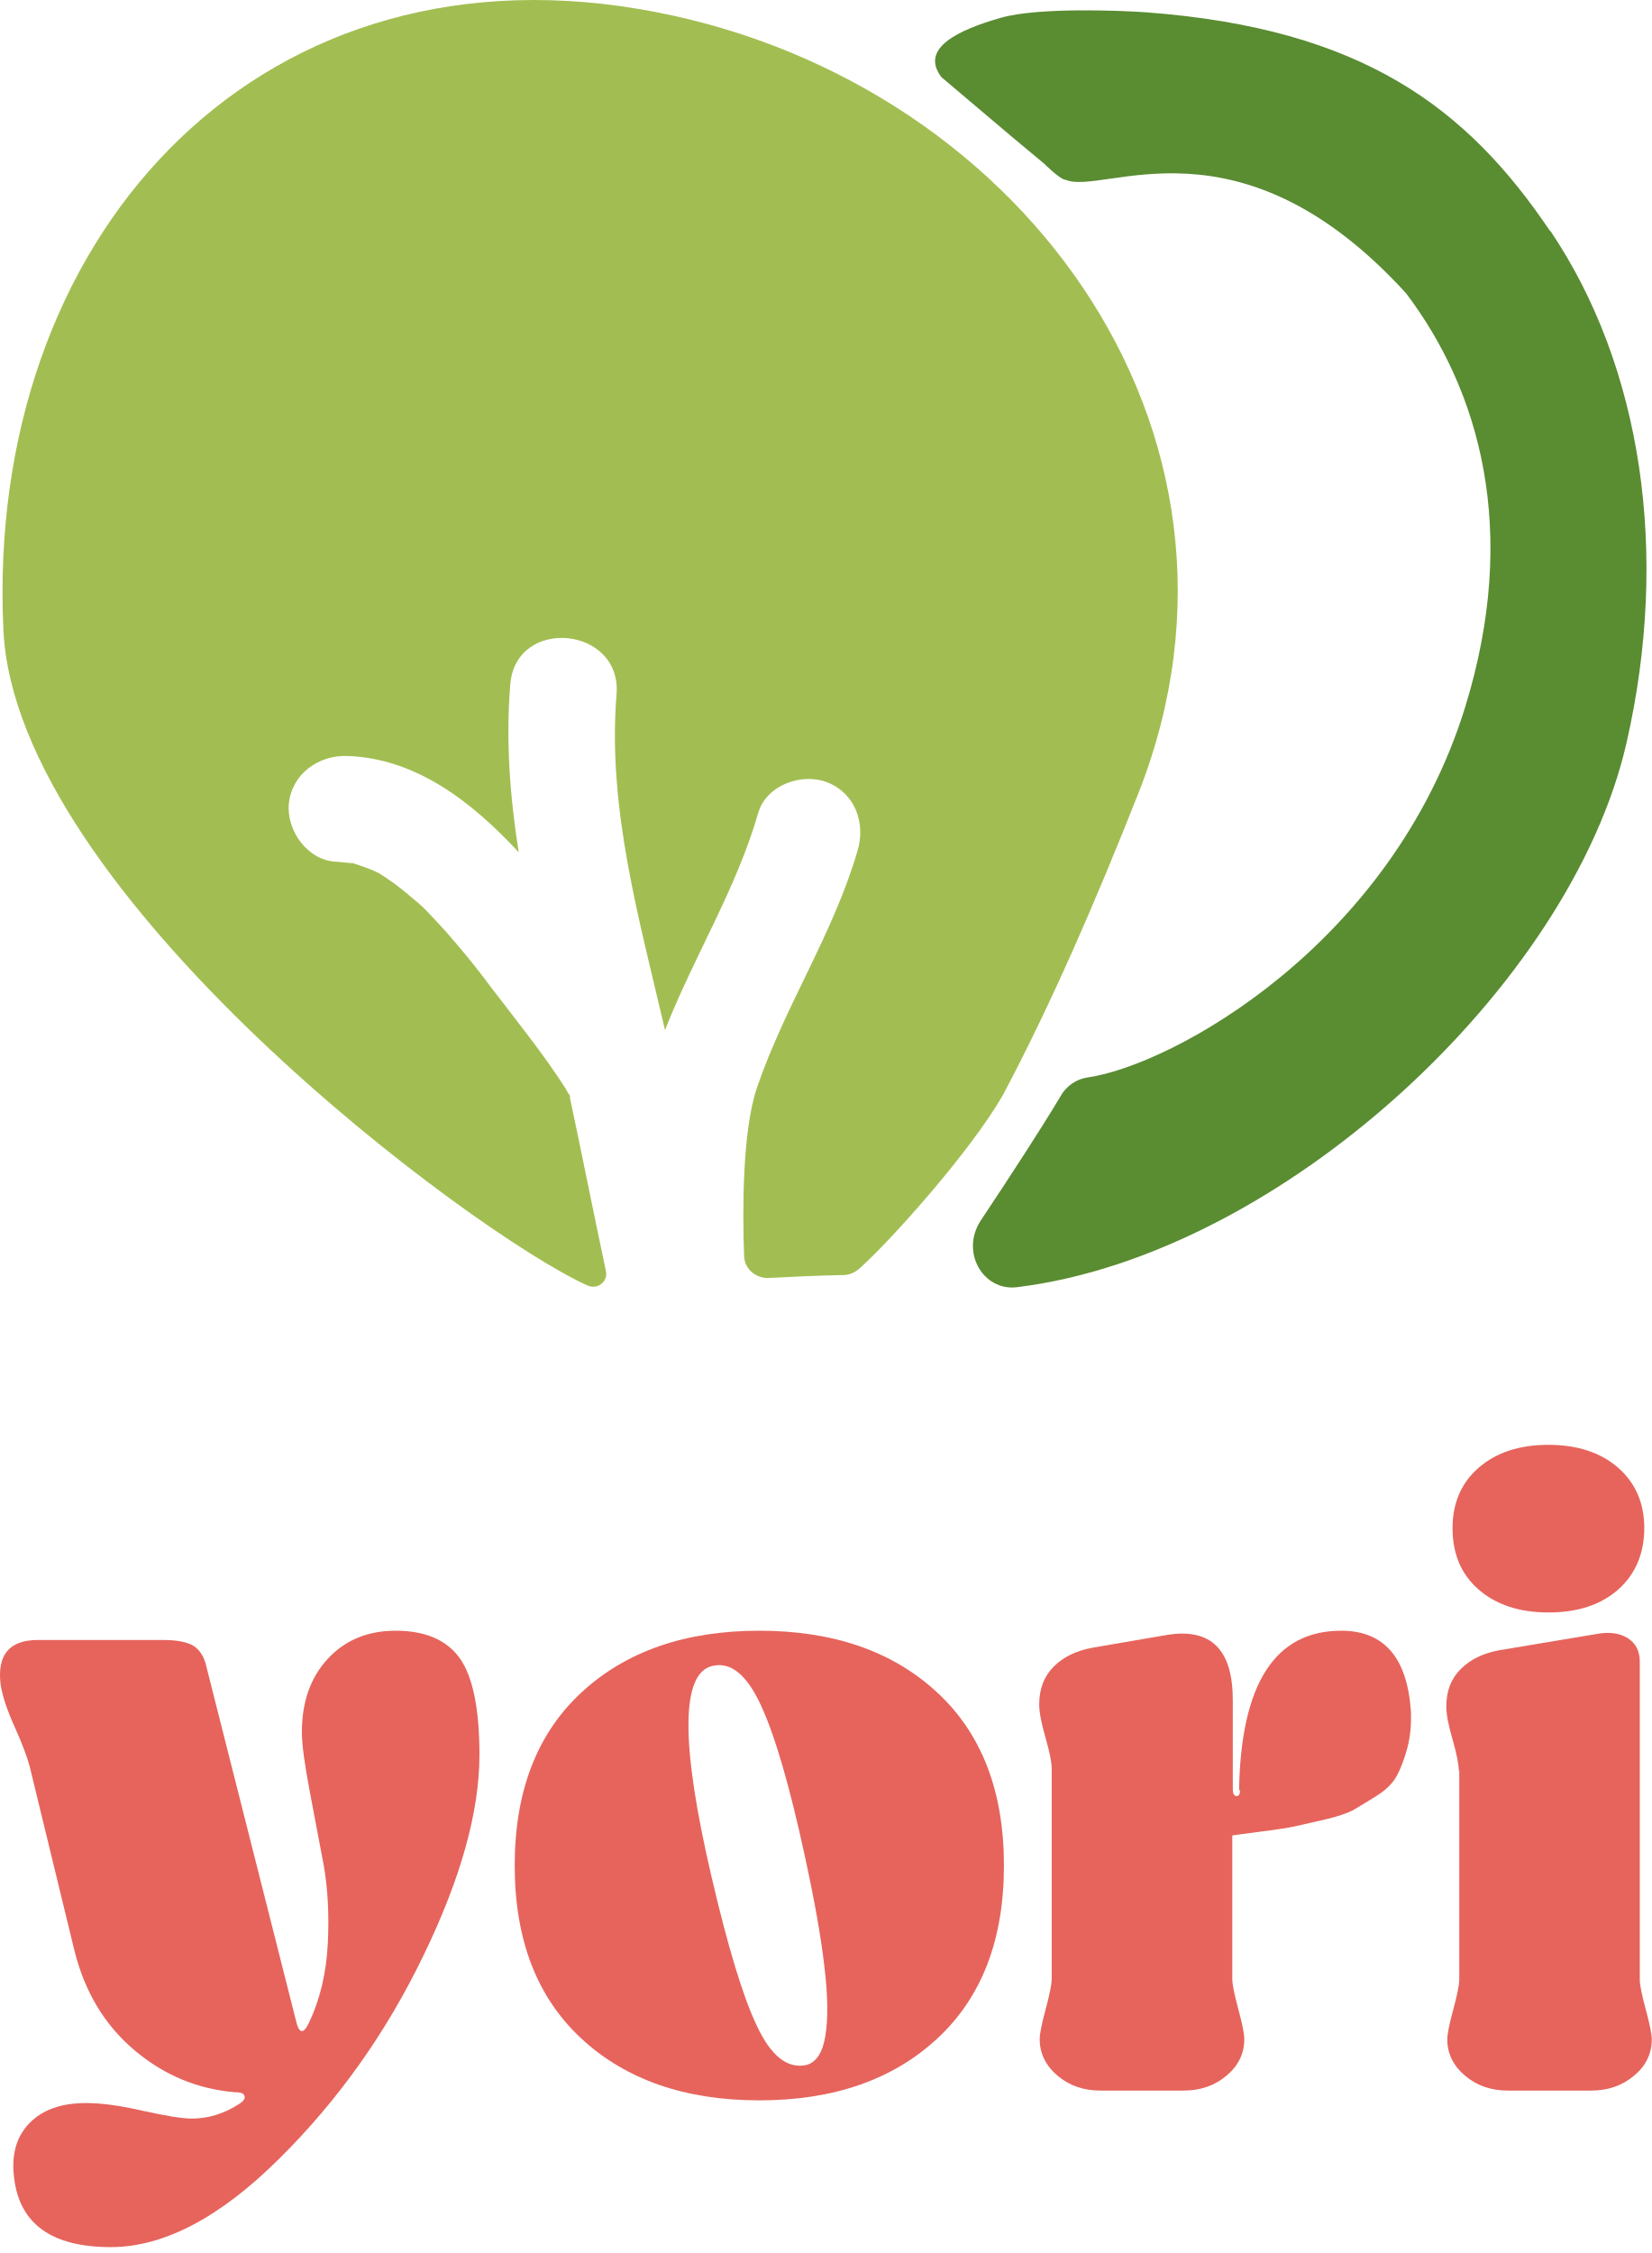
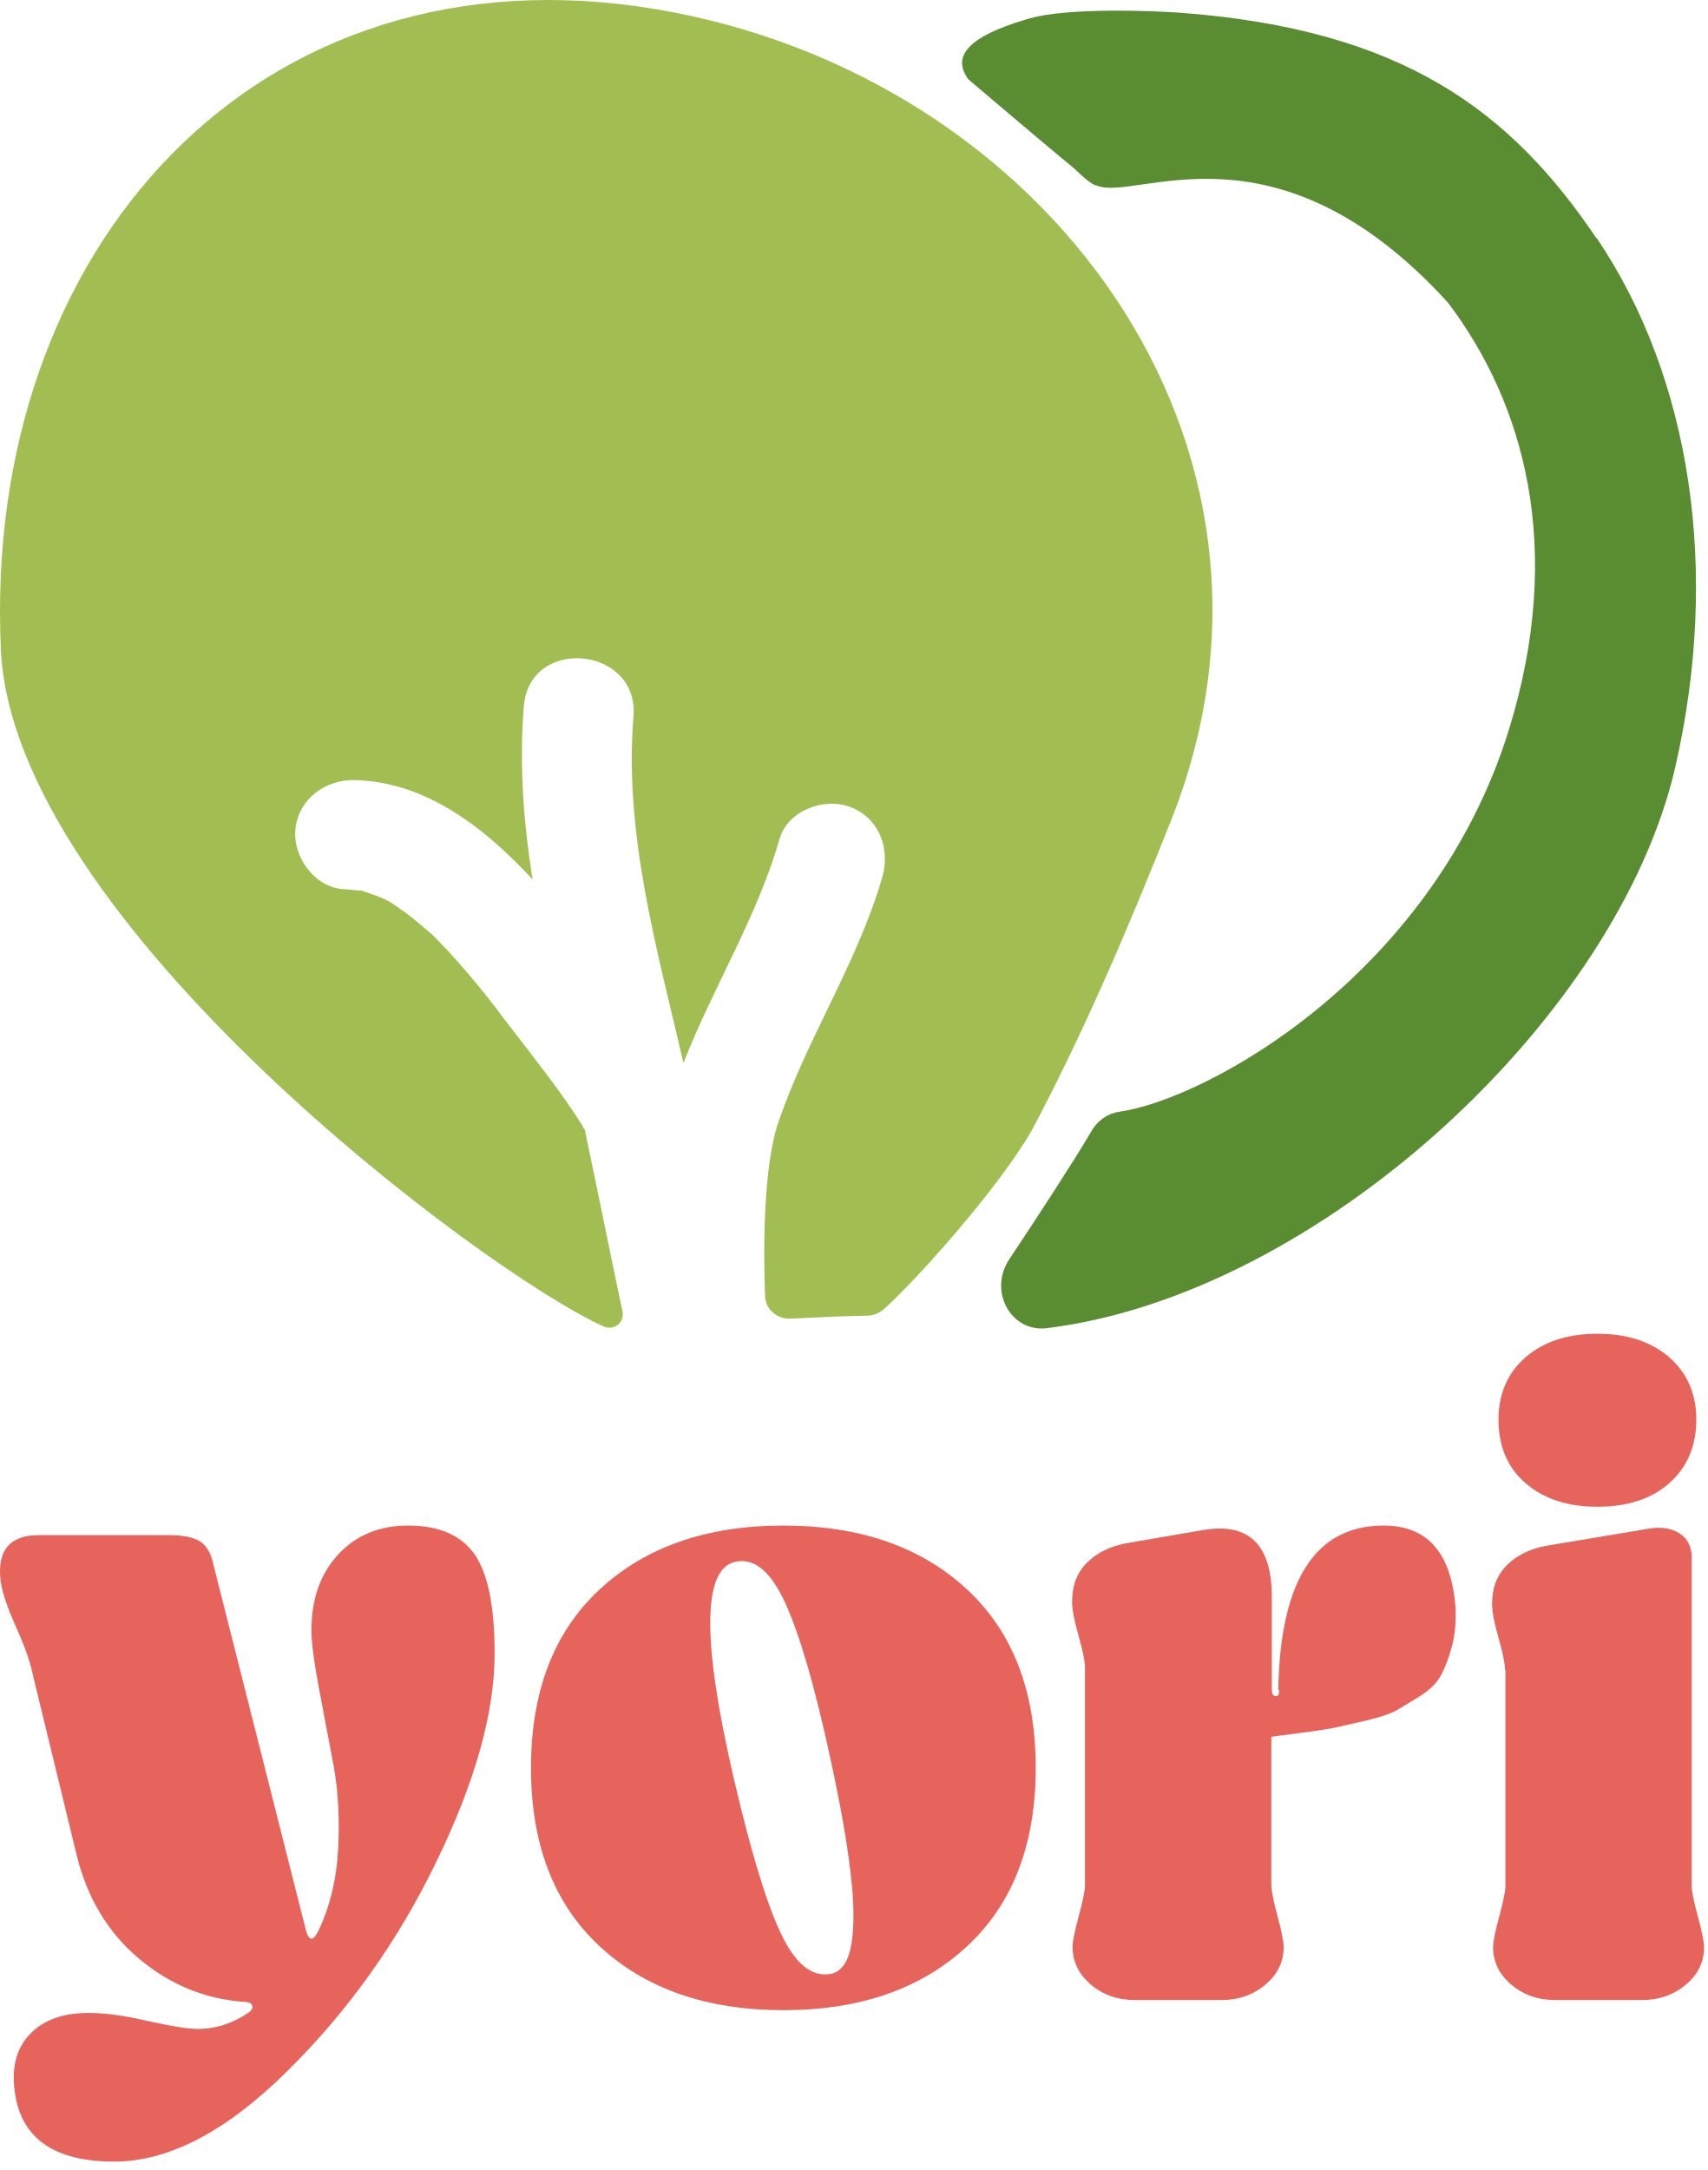
- <svg xmlns="http://www.w3.org/2000/svg" width="206" height="281" viewBox="0 0 206 281" fill="none">
-   <path d="M71.096 136.805L71.099 136.705C70.858 136.345 70.666 136.037 70.62 135.884C67.828 131.516 64.521 127.434 61.368 123.306C59.914 121.347 58.408 119.436 56.8 117.572C56.021 116.641 55.191 115.709 54.36 114.827C53.383 113.789 52.698 113.062 52.304 112.747C51.32 111.911 50.336 111.074 49.299 110.286C48.854 109.969 48.459 109.705 48.014 109.389C47.766 109.23 47.518 109.071 47.271 108.912C46.326 108.429 45.326 108.095 44.325 107.761C44.224 107.758 44.175 107.706 44.076 107.652C43.975 107.649 43.925 107.647 43.773 107.642C43.167 107.623 42.615 107.505 42.009 107.485C38.424 107.371 35.712 103.66 36.023 100.247C36.395 96.534 39.705 94.173 43.29 94.287C51.874 94.561 58.877 100.02 64.691 106.297C63.598 99.365 63.062 92.402 63.642 85.322C64.368 76.838 77.57 78.116 76.894 86.601C75.733 100.81 79.738 114.681 82.937 128.475C86.514 119.327 91.838 110.889 94.569 101.361C95.588 97.921 99.985 96.349 103.131 97.557C106.676 98.929 107.971 102.695 106.953 106.086C103.943 116.46 97.841 125.528 94.381 135.737C92.595 141.016 92.581 150.932 92.802 156.678C92.853 158.24 94.23 159.442 95.849 159.393C98.887 159.238 101.975 159.085 105.009 159.031C105.868 159.058 106.636 158.73 107.262 158.146C111.164 154.646 120.966 143.684 125.031 136.665C131.108 125.231 136.73 112.222 142.009 98.849C159.779 53.608 126.682 9.008 79.624 1.112C31.461 -6.97 -1.866 30.022 0.425 78.572C1.954 111.391 58.877 153.832 73.276 160.333C74.523 160.876 75.869 159.862 75.559 158.493C74.022 151.245 72.585 144.001 71.047 136.754L71.096 136.805Z" fill="#A2BE52" />
-   <path d="M193.3 28.79C182.965 13.471 169.965 3.564 143.016 1.542C140.125 1.325 129.542 0.869 124.826 2.216C119.506 3.736 114.662 6.019 117.415 9.627L126.173 17.038L130.216 20.407C130.216 20.407 132.237 22.428 132.91 22.428C137.626 24.449 154.469 13.669 175.355 36.576C184.544 48.716 189.52 66.175 182.734 88.171C173.559 117.89 146.206 132.856 135.663 134.377C134.244 134.572 132.962 135.446 132.226 136.782C130.024 140.51 125.897 146.844 122.347 152.177C119.738 156.065 122.541 161.067 126.847 160.54C159.727 156.51 195.938 122.932 202.85 92.657C208.257 68.998 204.762 45.711 193.35 28.791L193.3 28.79Z" fill="#5A8C32" />
-   <path d="M38.559 252.234C39.908 249.359 40.692 246.109 40.88 242.452C41.068 238.796 40.88 235.546 40.378 232.671C39.845 229.796 39.249 226.702 38.622 223.389C37.995 220.076 37.65 217.608 37.65 216.045C37.65 212.264 38.716 209.232 40.88 206.888C43.044 204.545 45.867 203.388 49.349 203.388C53.05 203.388 55.716 204.545 57.347 206.826C58.978 209.139 59.794 213.139 59.794 218.858C59.794 225.952 57.473 234.296 52.799 243.921C48.157 253.546 42.135 262.016 34.764 269.297C27.393 276.61 20.398 280.266 13.811 280.266C6.472 280.266 2.457 277.391 1.767 271.672C1.391 268.797 2.018 266.516 3.649 264.828C5.28 263.141 7.632 262.297 10.738 262.297C12.62 262.297 15.003 262.609 17.826 263.266C20.681 263.891 22.688 264.234 23.911 264.234C25.95 264.234 27.926 263.641 29.808 262.422C30.184 262.203 30.404 261.953 30.498 261.734C30.561 261.515 30.498 261.328 30.341 261.172C30.153 261.015 29.839 260.953 29.369 260.953C24.664 260.578 20.461 258.828 16.76 255.703C13.059 252.578 10.549 248.421 9.263 243.202L3.712 220.358C3.398 219.139 2.771 217.483 1.83 215.389C0.889 213.295 0.293 211.514 0.073 210.076C-0.366 206.388 1.171 204.545 4.715 204.545H20.367C22.092 204.545 23.378 204.795 24.162 205.295C24.946 205.795 25.511 206.701 25.793 208.076L36.928 252.078C37.304 253.671 37.838 253.734 38.528 252.296L38.559 252.234Z" fill="#E6645C" />
-   <path d="M72.495 211.107C78.031 205.972 85.421 203.388 94.699 203.388C103.977 203.388 111.368 205.972 116.904 211.107C122.439 216.242 125.207 223.432 125.207 232.675C125.207 241.919 122.439 249.108 116.904 254.243C111.368 259.379 103.977 261.962 94.699 261.962C85.421 261.962 78.031 259.379 72.495 254.243C66.96 249.108 64.192 241.919 64.192 232.675C64.192 223.432 66.96 216.242 72.495 211.107ZM100.486 257.574C101.776 257.262 102.594 256.049 102.939 253.901C103.285 251.754 103.254 248.89 102.814 245.28C102.405 241.67 101.587 237.063 100.361 231.43C98.474 222.716 96.649 216.46 94.888 212.663C93.127 208.866 91.145 207.248 88.85 207.777C84.918 208.679 84.855 217.425 88.724 234.013C90.768 242.79 92.655 249.046 94.416 252.718C96.146 256.391 98.159 258.009 100.455 257.574H100.486Z" fill="#E6645C" />
-   <path d="M154.527 223.325C154.745 210.044 158.982 203.388 167.269 203.388C172.596 203.388 175.493 206.716 175.96 213.403C176.023 215.052 175.898 216.576 175.524 217.975C175.15 219.375 174.714 220.526 174.216 221.459C173.717 222.392 172.876 223.232 171.692 223.978C170.477 224.725 169.543 225.316 168.826 225.72C168.11 226.124 166.864 226.56 165.119 226.964C163.343 227.368 162.097 227.648 161.412 227.804C160.695 227.959 159.356 228.177 157.362 228.426C155.368 228.675 154.153 228.861 153.686 228.924V246.808C153.686 247.492 153.935 248.736 154.434 250.571C154.932 252.406 155.181 253.681 155.181 254.334C155.181 256.138 154.434 257.662 152.969 258.875C151.505 260.12 149.73 260.742 147.611 260.742H137.237C135.119 260.742 133.343 260.12 131.879 258.875C130.415 257.631 129.667 256.107 129.667 254.334C129.667 253.65 129.916 252.406 130.415 250.571C130.913 248.736 131.162 247.461 131.162 246.808V220.588C131.162 219.842 130.913 218.535 130.384 216.7C129.854 214.865 129.605 213.497 129.605 212.595C129.605 210.635 130.197 209.08 131.412 207.867C132.627 206.654 134.215 205.877 136.272 205.503L145.524 203.917C151.007 203.015 153.748 205.721 153.748 212.035V223.17C153.748 223.698 153.904 223.978 154.184 224.009C154.496 224.04 154.652 223.792 154.652 223.263L154.527 223.325Z" fill="#E6645C" />
-   <path d="M181.931 220.812C181.931 220.07 181.682 218.771 181.153 216.946C180.623 215.122 180.374 213.761 180.374 212.864C180.374 210.915 180.966 209.369 182.18 208.163C183.394 206.956 184.982 206.183 187.037 205.812L199.088 203.802C200.676 203.492 201.952 203.678 202.98 204.296C204.007 204.946 204.505 205.905 204.505 207.266V246.885C204.505 247.566 204.755 248.803 205.253 250.628C205.751 252.453 206 253.721 206 254.37C206 256.164 205.253 257.68 203.789 258.886C202.326 260.123 200.551 260.742 198.434 260.742H188.065C185.948 260.742 184.173 260.123 182.709 258.886C181.246 257.649 180.499 256.133 180.499 254.37C180.499 253.69 180.748 252.453 181.246 250.628C181.744 248.803 181.993 247.535 181.993 246.885V220.812H181.931ZM181.153 190.595C181.153 187.471 182.242 184.935 184.422 183.048C186.602 181.162 189.497 180.203 193.109 180.203C196.721 180.203 199.617 181.162 201.797 183.048C203.976 184.966 205.066 187.471 205.066 190.595C205.066 193.719 203.976 196.348 201.797 198.265C199.617 200.183 196.721 201.111 193.109 201.111C189.497 201.111 186.602 200.152 184.422 198.265C182.242 196.379 181.153 193.812 181.153 190.595Z" fill="#E6645C" />
+ <svg xmlns="http://www.w3.org/2000/svg" width="192" height="244" viewBox="0 0 192 244" fill="none">
+   <path d="M65.846 127.263L65.849 127.17C65.624 126.835 65.445 126.548 65.403 126.406C62.806 122.343 59.73 118.545 56.796 114.706C55.444 112.883 54.043 111.106 52.547 109.372C51.822 108.506 51.05 107.638 50.277 106.818C49.368 105.852 48.731 105.176 48.364 104.883C47.449 104.105 46.533 103.326 45.569 102.593C45.155 102.299 44.787 102.053 44.373 101.759C44.143 101.611 43.913 101.463 43.682 101.315C42.803 100.866 41.873 100.555 40.942 100.245C40.848 100.242 40.803 100.193 40.71 100.144C40.616 100.141 40.569 100.139 40.428 100.135C39.865 100.117 39.351 100.006 38.788 99.989C35.453 99.882 32.93 96.43 33.219 93.255C33.565 89.801 36.644 87.604 39.979 87.711C47.964 87.966 54.478 93.044 59.887 98.883C58.871 92.435 58.372 85.957 58.912 79.371C59.587 71.479 71.868 72.667 71.24 80.561C70.159 93.779 73.885 106.682 76.861 119.514C80.189 111.004 85.141 103.155 87.681 94.291C88.63 91.091 92.72 89.629 95.646 90.753C98.944 92.029 100.148 95.532 99.201 98.687C96.401 108.337 90.725 116.772 87.506 126.269C85.845 131.18 85.832 140.405 86.038 145.75C86.085 147.203 87.366 148.321 88.872 148.275C91.698 148.131 94.571 147.989 97.394 147.939C98.192 147.964 98.907 147.659 99.489 147.116C103.119 143.86 112.237 133.662 116.019 127.133C121.672 116.496 126.901 104.394 131.812 91.954C148.343 49.869 117.554 8.38 73.779 1.035C28.975 -6.484 -2.028 27.928 0.103 73.091C1.526 103.622 54.479 143.103 67.874 149.15C69.033 149.655 70.286 148.712 69.998 147.438C68.567 140.696 67.231 133.957 65.8 127.215L65.846 127.263Z" fill="#A2BE52" />
+   <path d="M179.526 26.782C169.912 12.531 157.818 3.315 132.75 1.435C130.06 1.233 120.215 0.808 115.828 2.062C110.879 3.475 106.373 5.599 108.934 8.956L117.081 15.85L120.842 18.983C120.842 18.983 122.722 20.863 123.349 20.863C127.736 22.744 143.404 12.716 162.832 34.025C171.381 45.318 176.01 61.559 169.697 82.021C161.162 109.668 135.717 123.589 125.909 125.004C124.589 125.186 123.397 125.999 122.712 127.242C120.664 130.71 116.825 136.602 113.522 141.563C111.095 145.18 113.702 149.833 117.708 149.342C148.295 145.593 181.98 114.358 188.41 86.194C193.44 64.185 190.189 42.523 179.573 26.783L179.526 26.782Z" fill="#5A8C32" />
+   <path d="M35.87 216.977C37.124 214.303 37.854 211.279 38.029 207.878C38.204 204.476 38.029 201.453 37.562 198.778C37.066 196.104 36.512 193.226 35.928 190.144C35.344 187.063 35.024 184.766 35.024 183.312C35.024 179.795 36.016 176.975 38.029 174.794C40.042 172.614 42.668 171.538 45.907 171.538C49.35 171.538 51.83 172.614 53.347 174.736C54.865 176.888 55.623 180.609 55.623 185.929C55.623 192.528 53.464 200.29 49.117 209.244C44.798 218.198 39.196 226.076 32.339 232.85C25.482 239.653 18.976 243.054 12.848 243.054C6.02 243.054 2.286 240.38 1.644 235.06C1.294 232.385 1.877 230.263 3.394 228.693C4.912 227.123 7.1 226.338 9.989 226.338C11.739 226.338 13.957 226.629 16.583 227.239C19.238 227.821 21.105 228.141 22.244 228.141C24.14 228.141 25.978 227.588 27.729 226.454C28.079 226.251 28.283 226.018 28.371 225.815C28.429 225.611 28.371 225.437 28.225 225.292C28.05 225.146 27.758 225.088 27.32 225.088C22.944 224.739 19.034 223.111 15.591 220.204C12.148 217.297 9.814 213.43 8.617 208.575L3.453 187.324C3.161 186.19 2.577 184.65 1.702 182.702C0.827 180.754 0.272 179.097 0.068 177.76C-0.34 174.329 1.089 172.614 4.386 172.614H18.946C20.551 172.614 21.747 172.847 22.477 173.312C23.206 173.777 23.732 174.62 23.994 175.899L34.352 216.832C34.703 218.314 35.199 218.373 35.84 217.035L35.87 216.977Z" fill="#E6645C" />
+   <path d="M67.439 178.719C72.588 173.941 79.463 171.538 88.094 171.538C96.725 171.538 103.6 173.941 108.75 178.719C113.899 183.496 116.474 190.184 116.474 198.783C116.474 207.381 113.899 214.069 108.75 218.846C103.6 223.624 96.725 226.027 88.094 226.027C79.463 226.027 72.588 223.624 67.439 218.846C62.29 214.069 59.715 207.381 59.715 198.783C59.715 190.184 62.29 183.496 67.439 178.719ZM93.478 221.944C94.677 221.655 95.438 220.526 95.76 218.528C96.081 216.53 96.052 213.867 95.643 210.508C95.262 207.15 94.502 202.865 93.361 197.624C91.605 189.518 89.908 183.698 88.27 180.166C86.631 176.634 84.788 175.129 82.653 175.621C78.995 176.46 78.937 184.596 82.535 200.028C84.437 208.192 86.193 214.011 87.831 217.428C89.44 220.844 91.312 222.35 93.448 221.944H93.478Z" fill="#E6645C" />
+   <path d="M143.749 190.085C143.952 177.73 147.893 171.538 155.602 171.538C160.558 171.538 163.253 174.634 163.687 180.855C163.745 182.388 163.629 183.806 163.282 185.108C162.934 186.41 162.528 187.481 162.064 188.349C161.601 189.217 160.818 189.998 159.717 190.692C158.587 191.387 157.717 191.936 157.051 192.313C156.384 192.689 155.225 193.094 153.602 193.47C151.95 193.846 150.791 194.106 150.154 194.251C149.487 194.396 148.241 194.598 146.386 194.83C144.532 195.061 143.401 195.235 142.967 195.293V211.929C142.967 212.566 143.199 213.723 143.662 215.43C144.126 217.137 144.358 218.324 144.358 218.931C144.358 220.609 143.662 222.027 142.3 223.155C140.938 224.313 139.286 224.891 137.316 224.891H127.665C125.695 224.891 124.043 224.313 122.681 223.155C121.319 221.998 120.623 220.58 120.623 218.931C120.623 218.295 120.855 217.137 121.319 215.43C121.782 213.723 122.014 212.537 122.014 211.929V187.539C122.014 186.844 121.782 185.629 121.29 183.922C120.797 182.215 120.565 180.942 120.565 180.103C120.565 178.28 121.116 176.833 122.246 175.705C123.376 174.576 124.854 173.853 126.767 173.506L135.374 172.03C140.474 171.191 143.025 173.708 143.025 179.582V189.94C143.025 190.432 143.17 190.692 143.43 190.721C143.72 190.75 143.865 190.519 143.865 190.027L143.749 190.085Z" fill="#E6645C" />
+   <path d="M169.242 187.747C169.242 187.057 169.01 185.848 168.517 184.151C168.025 182.453 167.793 181.187 167.793 180.353C167.793 178.54 168.344 177.102 169.473 175.98C170.603 174.858 172.08 174.138 173.992 173.793L185.202 171.923C186.679 171.635 187.866 171.808 188.822 172.383C189.778 172.987 190.242 173.879 190.242 175.145V212.002C190.242 212.635 190.473 213.786 190.937 215.483C191.4 217.181 191.632 218.36 191.632 218.964C191.632 220.633 190.937 222.043 189.575 223.165C188.214 224.316 186.563 224.891 184.593 224.891H174.948C172.978 224.891 171.327 224.316 169.966 223.165C168.604 222.014 167.909 220.604 167.909 218.964C167.909 218.331 168.141 217.181 168.604 215.483C169.068 213.786 169.299 212.606 169.299 212.002V187.747H169.242ZM168.517 159.637C168.517 156.731 169.531 154.372 171.559 152.617C173.586 150.862 176.28 149.97 179.64 149.97C183 149.97 185.694 150.862 187.722 152.617C189.749 154.401 190.763 156.731 190.763 159.637C190.763 162.543 189.749 164.989 187.722 166.773C185.694 168.557 183 169.42 179.64 169.42C176.28 169.42 173.586 168.528 171.559 166.773C169.531 165.018 168.517 162.63 168.517 159.637Z" fill="#E6645C" />
</svg>
